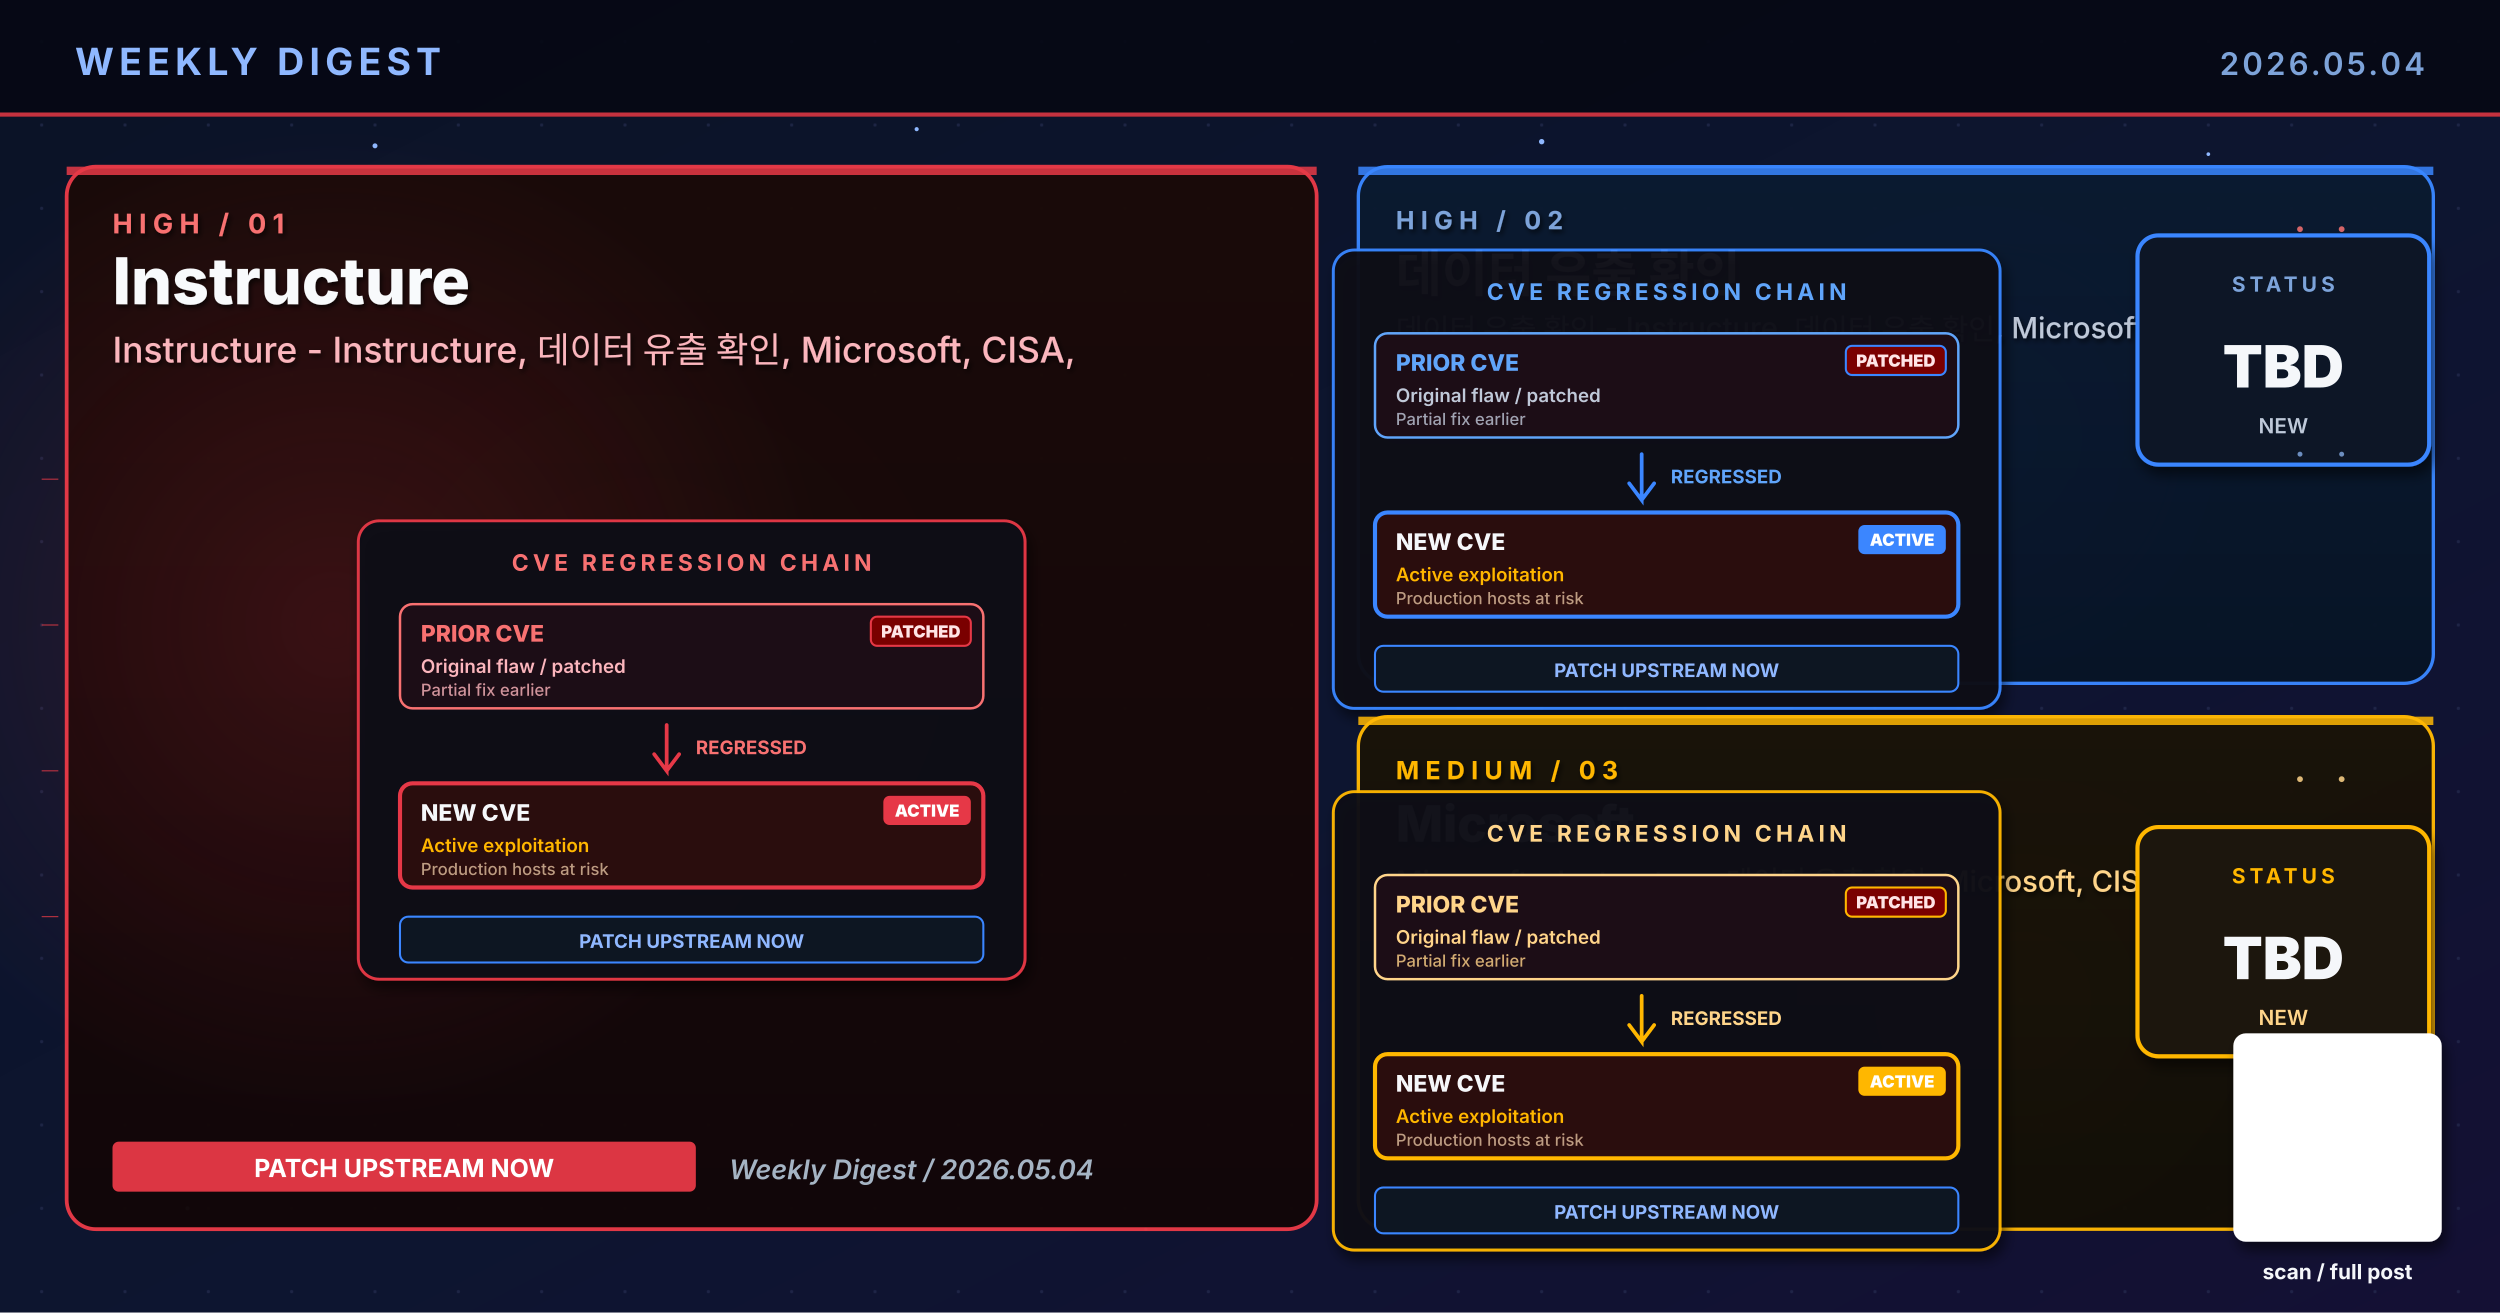
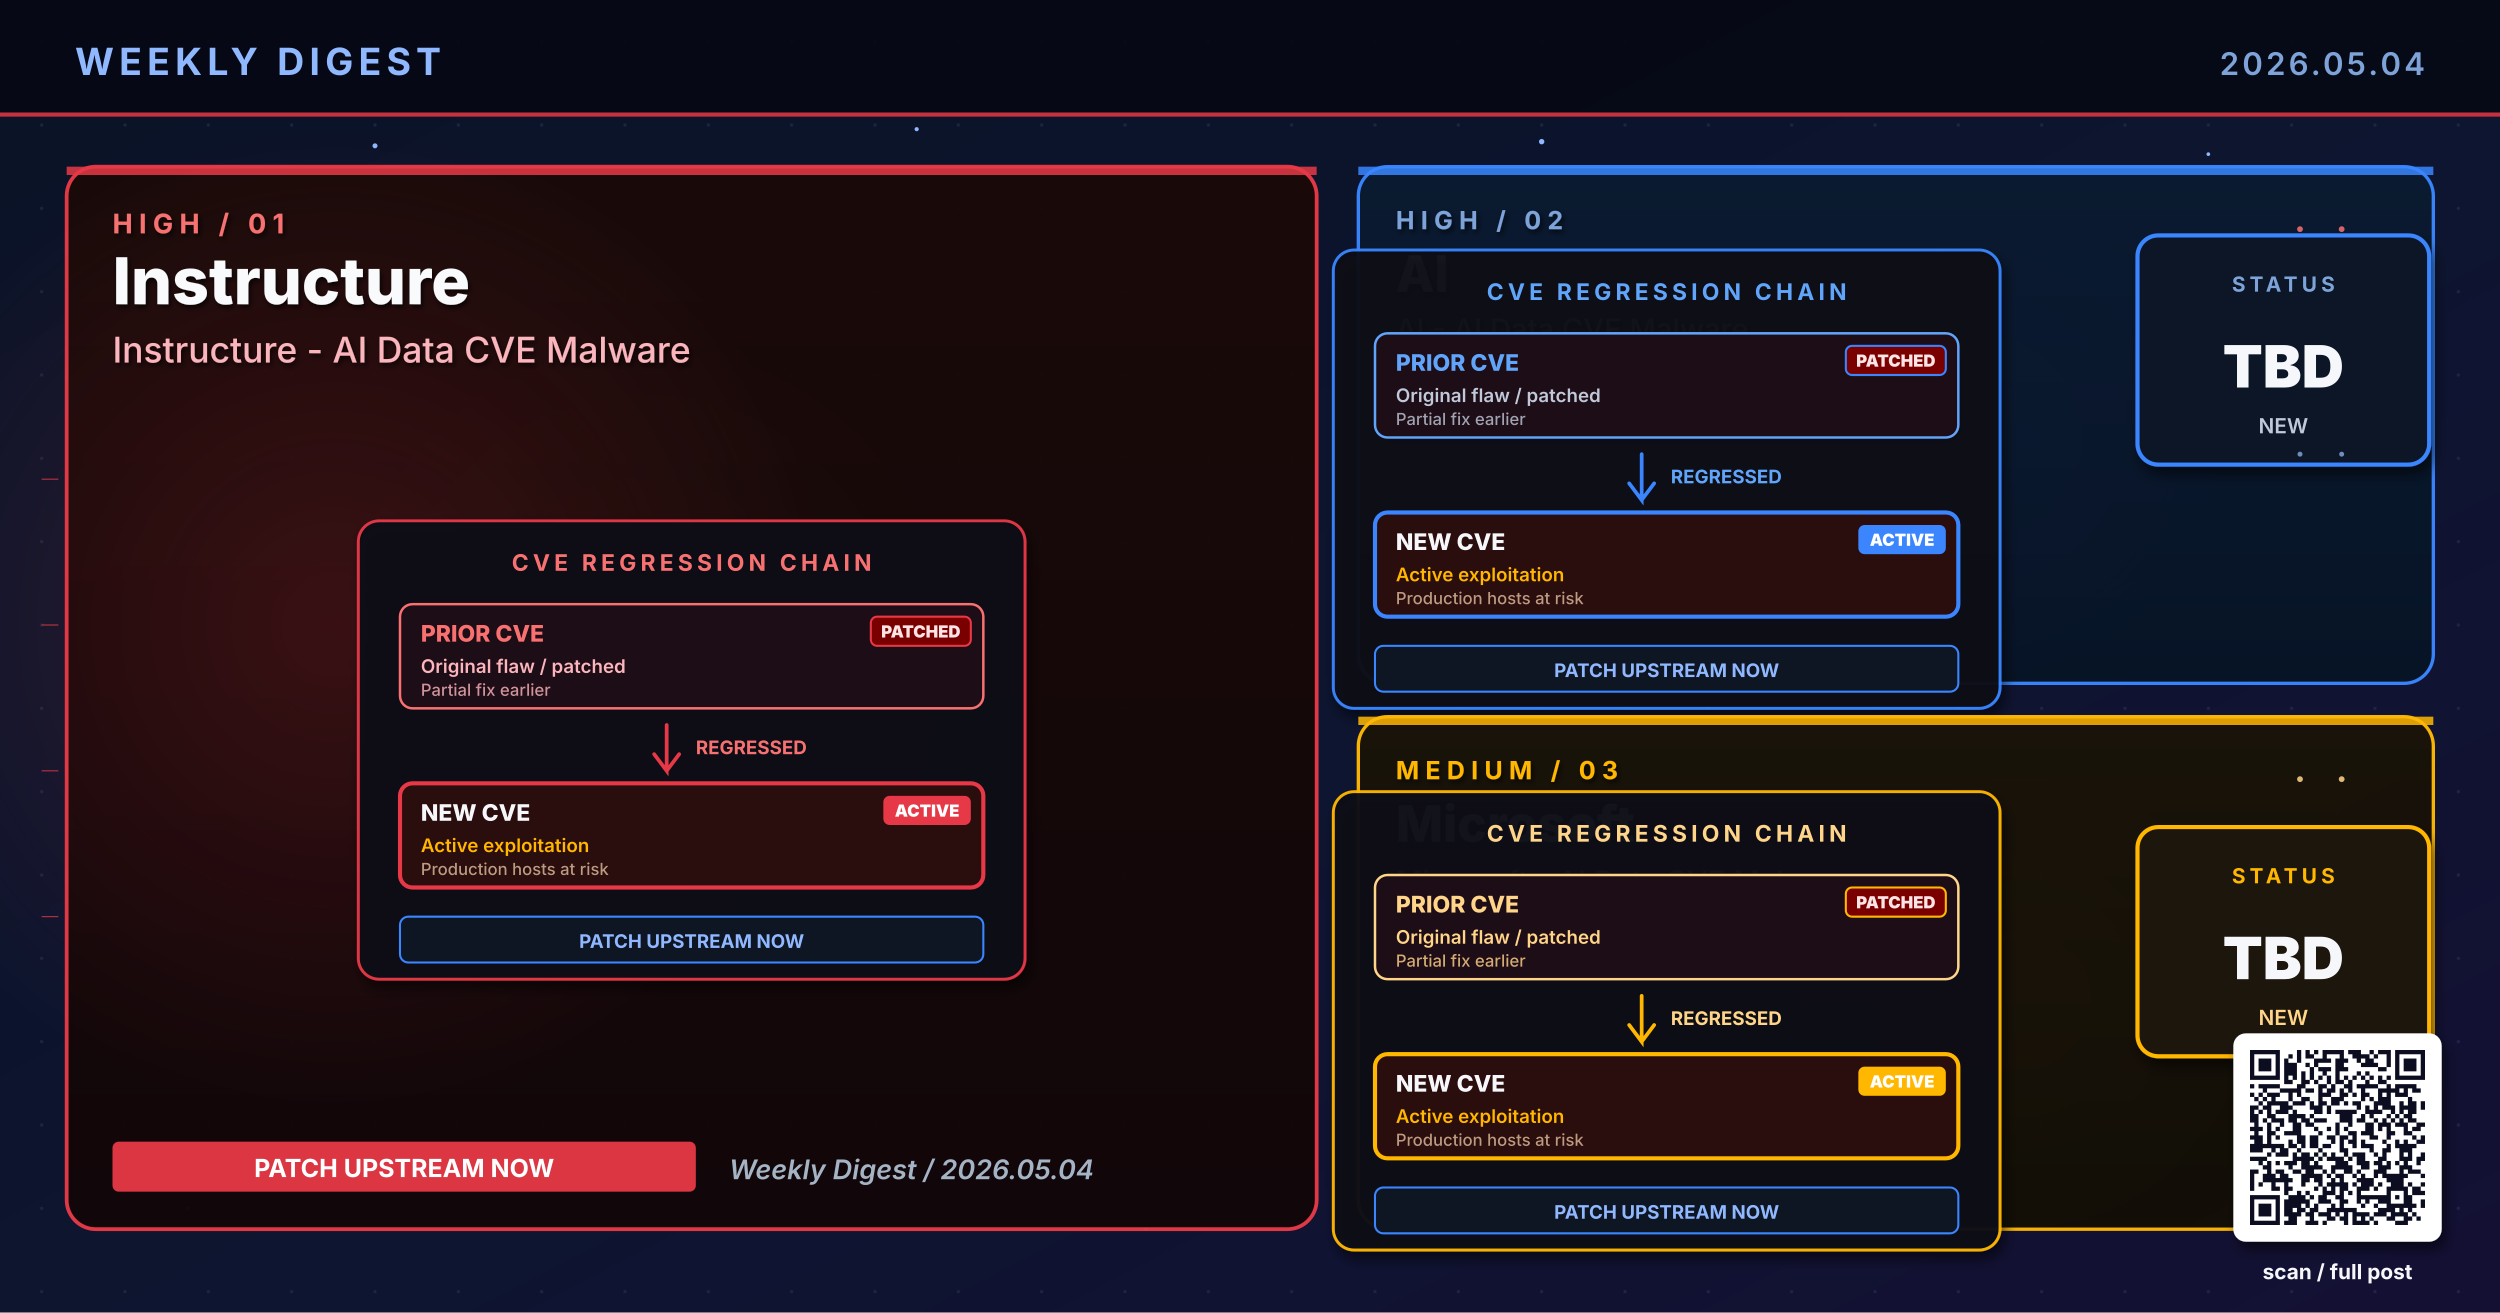
- <svg xmlns="http://www.w3.org/2000/svg" viewBox="0 0 1200 630" width="1200" height="630" role="img" aria-label="Weekly digest cover 2026.05.04: Instructure, 데이터 유출 확인, Microsoft">
+ <svg xmlns="http://www.w3.org/2000/svg" viewBox="0 0 1200 630" width="1200" height="630" role="img" aria-label="Weekly digest cover 2026.05.04: Instructure, AI, Microsoft">
  <defs>
    <linearGradient id="bgSpread" x1="0%" y1="0%" x2="100%" y2="100%">
      <stop offset="0%" stop-color="#0B1326" />
      <stop offset="55%" stop-color="#0D1530" />
      <stop offset="100%" stop-color="#141034" />
    </linearGradient>
    <linearGradient id="heroPanel" x1="0%" y1="0%" x2="0%" y2="100%">
      <stop offset="0%" stop-color="#1A0A08" />
      <stop offset="100%" stop-color="#110608" />
    </linearGradient>
    <linearGradient id="heroPanelBlue" x1="0%" y1="0%" x2="0%" y2="100%">
      <stop offset="0%" stop-color="#0A1A30" />
      <stop offset="100%" stop-color="#071426" />
    </linearGradient>
    <linearGradient id="heroPanelAmber" x1="0%" y1="0%" x2="0%" y2="100%">
      <stop offset="0%" stop-color="#1A1208" />
      <stop offset="100%" stop-color="#120E06" />
    </linearGradient>
    <linearGradient id="heroPanelGreen" x1="0%" y1="0%" x2="0%" y2="100%">
      <stop offset="0%" stop-color="#08160E" />
      <stop offset="100%" stop-color="#04100A" />
    </linearGradient>
    <linearGradient id="heroPanelPurple" x1="0%" y1="0%" x2="0%" y2="100%">
      <stop offset="0%" stop-color="#110629" />
      <stop offset="100%" stop-color="#0A0418" />
    </linearGradient>
    <radialGradient id="hotRed" cx="50%" cy="50%" r="50%">
      <stop offset="0%" stop-color="#E63946" stop-opacity="0.6" />
      <stop offset="100%" stop-color="#E63946" stop-opacity="0" />
    </radialGradient>
    <radialGradient id="hotBlue" cx="50%" cy="50%" r="50%">
      <stop offset="0%" stop-color="#3A86FF" stop-opacity="0.5" />
      <stop offset="100%" stop-color="#3A86FF" stop-opacity="0" />
    </radialGradient>
    <radialGradient id="hotAmber" cx="50%" cy="50%" r="50%">
      <stop offset="0%" stop-color="#FFB703" stop-opacity="0.45" />
      <stop offset="100%" stop-color="#FFB703" stop-opacity="0" />
    </radialGradient>
    <radialGradient id="hotGreen" cx="50%" cy="50%" r="50%">
      <stop offset="0%" stop-color="#4ADE80" stop-opacity="0.45" />
      <stop offset="100%" stop-color="#4ADE80" stop-opacity="0" />
    </radialGradient>
    <radialGradient id="hotPurple" cx="50%" cy="50%" r="50%">
      <stop offset="0%" stop-color="#A78BFA" stop-opacity="0.45" />
      <stop offset="100%" stop-color="#A78BFA" stop-opacity="0" />
    </radialGradient>
    <pattern id="envGrid" x="0" y="0" width="40" height="40" patternUnits="userSpaceOnUse">
      <circle cx="20" cy="20" r="0.8" fill="#2A3256" opacity="0.55" />
    </pattern>
    <filter id="softShadow" x="-10%" y="-10%" width="130%" height="130%">
      <feGaussianBlur in="SourceAlpha" stdDeviation="3" />
      <feOffset dx="2" dy="4" />
      <feComponentTransfer>
        <feFuncA type="linear" slope="0.55" />
      </feComponentTransfer>
      <feMerge>
        <feMergeNode />
        <feMergeNode in="SourceGraphic" />
      </feMerge>
    </filter>
    <filter id="textShadow" x="-10%" y="-10%" width="130%" height="130%">
      <feGaussianBlur in="SourceAlpha" stdDeviation="1.2" />
      <feOffset dx="1" dy="1.5" />
      <feComponentTransfer>
        <feFuncA type="linear" slope="0.7" />
      </feComponentTransfer>
      <feMerge>
        <feMergeNode />
        <feMergeNode in="SourceGraphic" />
      </feMerge>
    </filter>
  </defs>
  <rect width="1200" height="630" fill="url(#bgSpread)" />
  <rect width="1200" height="630" fill="url(#envGrid)" />
  <circle cx="310" cy="310" r="160" fill="url(#hotRed)">
    <animate attributeName="opacity" values="0.6;1;0.6" dur="5.8s" repeatCount="indefinite" />
  </circle>
  <circle cx="950" cy="210" r="120" fill="url(#hotBlue)">
    <animate attributeName="opacity" values="0.45;0.85;0.45" dur="6.4s" repeatCount="indefinite" />
  </circle>
  <circle cx="970" cy="480" r="110" fill="url(#hotAmber)">
    <animate attributeName="opacity" values="0.4;0.75;0.4" dur="7.1s" repeatCount="indefinite" />
  </circle>
  <g fill="#8FB8FF">
    <circle cx="180" cy="70" r="1.2">
      <animate attributeName="opacity" values="0.2;1;0.2" dur="3.4s" repeatCount="indefinite" />
    </circle>
    <circle cx="440" cy="62" r="1">
      <animate attributeName="opacity" values="0.2;0.9;0.2" dur="4.2s" repeatCount="indefinite" />
    </circle>
    <circle cx="740" cy="68" r="1.3">
      <animate attributeName="opacity" values="0.25;1;0.25" dur="3.9s" repeatCount="indefinite" />
    </circle>
    <circle cx="1060" cy="74" r="0.9">
      <animate attributeName="opacity" values="0.2;0.85;0.2" dur="5.1s" repeatCount="indefinite" />
    </circle>
    <circle cx="90" cy="580" r="1">
      <animate attributeName="opacity" values="0.15;0.8;0.15" dur="4.7s" repeatCount="indefinite" />
    </circle>
    <circle cx="550" cy="590" r="0.8">
      <animate attributeName="opacity" values="0.2;0.75;0.2" dur="3.6s" begin="0.5s" repeatCount="indefinite" />
    </circle>
  </g>
  <rect x="0" y="0" width="1200" height="56" fill="#050813" opacity="0.92" />
  <text x="36" y="36" font-family="Inter, Helvetica, Arial, sans-serif" font-size="18" font-weight="700" fill="#8FB8FF" letter-spacing="2.5">WEEKLY DIGEST</text>
  <text x="1164" y="36" font-family="Inter, Helvetica, Arial, sans-serif" font-size="15" font-weight="600" fill="#7DA3D9" letter-spacing="1.5" text-anchor="end">2026.05.04</text>
  <rect x="0" y="54" width="1200" height="2" fill="#E63946" opacity="0.85">
    <animate attributeName="opacity" values="0.4;1;0.4" dur="4.8s" repeatCount="indefinite" />
  </rect>
  <rect x="32" y="80" width="600" height="510" rx="14" ry="14" fill="url(#heroPanel)" stroke="#E63946" stroke-width="1.8" opacity="0.98" />
  <circle cx="160" cy="300" r="240" fill="url(#hotRed)" opacity="0.28" />
  <rect x="32" y="80" width="600" height="4" fill="#E63946" opacity="0.85">
    <animate attributeName="opacity" values="0.5;1;0.5" dur="3.4s" repeatCount="indefinite" />
  </rect>
  <g filter="url(#textShadow)">
    <text x="54" y="112" font-family="Inter, Helvetica, Arial, sans-serif" font-size="13" font-weight="700" fill="#F87171" letter-spacing="3">HIGH  /  01</text>
    <text x="54" y="146" font-family="Inter, Helvetica, Arial, sans-serif" font-size="31" font-weight="800" fill="#F8FAFC">Instructure</text>
-     <text x="54" y="174" font-family="Inter, Helvetica, Arial, sans-serif" font-size="17" font-weight="500" fill="#FBB6BD">Instructure - Instructure, 데이터 유출 확인, Microsoft, CISA,</text>
+     <text x="54" y="174" font-family="Inter, Helvetica, Arial, sans-serif" font-size="17" font-weight="500" fill="#FBB6BD">Instructure - AI Data CVE Malware</text>
  </g>
  <g transform="translate(332,360)" filter="url(#softShadow)">
    <rect x="-160" y="-110" width="320" height="220" rx="10" fill="#0A0C16" stroke="#E63946" stroke-width="1.4" opacity="0.95" />
    <text x="0" y="-86" text-anchor="middle" font-family="Inter, Helvetica, Arial, sans-serif" font-size="11" font-weight="700" fill="#F87171" letter-spacing="2">CVE REGRESSION CHAIN</text>
    <g transform="translate(-140,-70)">
      <rect x="0" y="0" width="280" height="50" rx="6" fill="#1E0A14" stroke="#F87171" stroke-width="1.2" />
      <text x="10" y="18" font-family="Inter, monospace" font-size="11" font-weight="800" fill="#F87171">PRIOR CVE</text>
      <text x="10" y="33" font-family="Inter, monospace" font-size="9" font-weight="600" fill="#FBB6BD">Original flaw  /  patched</text>
      <text x="10" y="44" font-family="Inter, monospace" font-size="8" font-weight="500" fill="#FBB6BD" opacity="0.8">Partial fix earlier</text>
      <rect x="226" y="6" width="48" height="14" rx="3" fill="#7A0000" stroke="#E63946" stroke-width="1">
        <animate attributeName="opacity" values="0.7;1;0.7" dur="1.6s" repeatCount="indefinite" />
      </rect>
      <text x="250" y="16" text-anchor="middle" font-family="Inter, monospace" font-size="8" font-weight="900" fill="#FFE4E6">PATCHED</text>
    </g>
    <g transform="translate(-12,-12)">
      <path d="M0 0 L0 22 L-6 14 M0 22 L6 14" stroke="#E63946" stroke-width="1.8" fill="none" stroke-linecap="round" />
      <text x="14" y="14" font-family="Inter, monospace" font-size="9" font-weight="700" fill="#F87171">REGRESSED</text>
    </g>
    <g transform="translate(-140,16)">
      <rect x="0" y="0" width="280" height="50" rx="6" fill="#2A0808" stroke="#E63946" stroke-width="2">
        <animate attributeName="stroke-opacity" values="0.6;1;0.6" dur="1.8s" repeatCount="indefinite" />
      </rect>
      <text x="10" y="18" font-family="Inter, monospace" font-size="11" font-weight="800" fill="#F5F7FA">NEW CVE</text>
      <text x="10" y="33" font-family="Inter, monospace" font-size="9" font-weight="600" fill="#FFB703">Active exploitation</text>
      <text x="10" y="44" font-family="Inter, monospace" font-size="8" font-weight="500" fill="#E0C0A0" opacity="0.8">Production hosts at risk</text>
      <rect x="232" y="6" width="42" height="14" rx="3" fill="#E63946">
        <animate attributeName="opacity" values="0.8;1;0.8" dur="1.2s" repeatCount="indefinite" />
      </rect>
      <text x="253" y="16" text-anchor="middle" font-family="Inter, monospace" font-size="8" font-weight="900" fill="#FFFFFF">ACTIVE</text>
    </g>
    <g transform="translate(-140,80)">
      <rect x="0" y="0" width="280" height="22" rx="4" fill="#0E1220" stroke="#3A86FF" stroke-width="1" />
      <text x="140" y="15" text-anchor="middle" font-family="Inter, monospace" font-size="9" font-weight="700" fill="#8FB8FF">PATCH UPSTREAM NOW</text>
    </g>
  </g>
  <g transform="translate(54,548)">
    <rect x="0" y="0" width="280" height="24" rx="3" fill="#E63946" opacity="0.95" />
    <text x="140" y="17" text-anchor="middle" font-family="Inter, Helvetica, Arial, sans-serif" font-size="12" font-weight="700" fill="#FFFFFF">PATCH UPSTREAM NOW</text>
  </g>
  <text x="350" y="566" font-family="Inter, Helvetica, Arial, sans-serif" font-size="13" font-weight="600" fill="#A5B4C4" font-style="italic">Weekly Digest  /  2026.05.04</text>
  <rect x="652" y="80" width="516" height="248" rx="14" ry="14" fill="url(#heroPanelBlue)" stroke="#3A86FF" stroke-width="1.6" opacity="0.97" />
  <rect x="652" y="80" width="516" height="4" fill="#3A86FF" opacity="0.85">
    <animate attributeName="opacity" values="0.5;1;0.5" dur="4.2s" repeatCount="indefinite" />
  </rect>
  <g filter="url(#textShadow)">
    <text x="670" y="110" font-family="Inter, Helvetica, Arial, sans-serif" font-size="12" font-weight="700" fill="#7DA3D9" letter-spacing="3">HIGH  /  02</text>
-     <text x="670" y="140" font-family="Inter, Helvetica, Arial, sans-serif" font-size="24" font-weight="800" fill="#F5F7FA">데이터 유출 확인</text>
-     <text x="670" y="163" font-family="Inter, Helvetica, Arial, sans-serif" font-size="14" font-weight="500" fill="#BFC9D9">데이터 유출 확인 - Instructure, 데이터 유출 확인, Microsoft, CISA, 적극적으로</text>
+     <text x="670" y="140" font-family="Inter, Helvetica, Arial, sans-serif" font-size="24" font-weight="800" fill="#F5F7FA">AI</text>
+     <text x="670" y="163" font-family="Inter, Helvetica, Arial, sans-serif" font-size="14" font-weight="500" fill="#BFC9D9">AI - AI Data CVE Malware</text>
  </g>
  <g transform="translate(800,230)" filter="url(#softShadow)">
    <rect x="-160" y="-110" width="320" height="220" rx="10" fill="#0A0C16" stroke="#3A86FF" stroke-width="1.4" opacity="0.95" />
    <text x="0" y="-86" text-anchor="middle" font-family="Inter, Helvetica, Arial, sans-serif" font-size="11" font-weight="700" fill="#60A5FA" letter-spacing="2">CVE REGRESSION CHAIN</text>
    <g transform="translate(-140,-70)">
      <rect x="0" y="0" width="280" height="50" rx="6" fill="#1E0A14" stroke="#60A5FA" stroke-width="1.2" />
      <text x="10" y="18" font-family="Inter, monospace" font-size="11" font-weight="800" fill="#60A5FA">PRIOR CVE</text>
      <text x="10" y="33" font-family="Inter, monospace" font-size="9" font-weight="600" fill="#BFC9D9">Original flaw  /  patched</text>
      <text x="10" y="44" font-family="Inter, monospace" font-size="8" font-weight="500" fill="#BFC9D9" opacity="0.8">Partial fix earlier</text>
      <rect x="226" y="6" width="48" height="14" rx="3" fill="#7A0000" stroke="#3A86FF" stroke-width="1">
        <animate attributeName="opacity" values="0.7;1;0.7" dur="1.6s" repeatCount="indefinite" />
      </rect>
      <text x="250" y="16" text-anchor="middle" font-family="Inter, monospace" font-size="8" font-weight="900" fill="#FFE4E6">PATCHED</text>
    </g>
    <g transform="translate(-12,-12)">
      <path d="M0 0 L0 22 L-6 14 M0 22 L6 14" stroke="#3A86FF" stroke-width="1.8" fill="none" stroke-linecap="round" />
      <text x="14" y="14" font-family="Inter, monospace" font-size="9" font-weight="700" fill="#60A5FA">REGRESSED</text>
    </g>
    <g transform="translate(-140,16)">
      <rect x="0" y="0" width="280" height="50" rx="6" fill="#2A0808" stroke="#3A86FF" stroke-width="2">
        <animate attributeName="stroke-opacity" values="0.6;1;0.6" dur="1.8s" repeatCount="indefinite" />
      </rect>
      <text x="10" y="18" font-family="Inter, monospace" font-size="11" font-weight="800" fill="#F5F7FA">NEW CVE</text>
      <text x="10" y="33" font-family="Inter, monospace" font-size="9" font-weight="600" fill="#FFB703">Active exploitation</text>
      <text x="10" y="44" font-family="Inter, monospace" font-size="8" font-weight="500" fill="#E0C0A0" opacity="0.8">Production hosts at risk</text>
      <rect x="232" y="6" width="42" height="14" rx="3" fill="#3A86FF">
        <animate attributeName="opacity" values="0.8;1;0.8" dur="1.2s" repeatCount="indefinite" />
      </rect>
      <text x="253" y="16" text-anchor="middle" font-family="Inter, monospace" font-size="8" font-weight="900" fill="#FFFFFF">ACTIVE</text>
    </g>
    <g transform="translate(-140,80)">
      <rect x="0" y="0" width="280" height="22" rx="4" fill="#0E1220" stroke="#3A86FF" stroke-width="1" />
      <text x="140" y="15" text-anchor="middle" font-family="Inter, monospace" font-size="9" font-weight="700" fill="#8FB8FF">PATCH UPSTREAM NOW</text>
    </g>
  </g>
  <g transform="translate(1094,168)" filter="url(#softShadow)">
    <rect x="-68" y="-55" width="140" height="110" rx="10" fill="#071426" stroke="#3A86FF" stroke-width="2" />
    <text x="2" y="-28" text-anchor="middle" font-family="Inter, Helvetica, Arial, sans-serif" font-size="10" font-weight="700" letter-spacing="2" fill="#7DA3D9">STATUS</text>
    <text x="2" y="18" text-anchor="middle" font-family="Inter, Helvetica, Arial, sans-serif" font-size="28" font-weight="900" fill="#F5F7FA">TBD</text>
    <text x="2" y="40" text-anchor="middle" font-family="Inter, Helvetica, Arial, sans-serif" font-size="10" font-weight="600" fill="#BFC9D9">NEW</text>
  </g>
  <rect x="652" y="344" width="516" height="246" rx="14" ry="14" fill="url(#heroPanelAmber)" stroke="#FFB703" stroke-width="1.6" opacity="0.97" />
  <rect x="652" y="344" width="516" height="4" fill="#FFB703" opacity="0.85">
    <animate attributeName="opacity" values="0.5;1;0.5" dur="4.8s" repeatCount="indefinite" />
  </rect>
  <g filter="url(#textShadow)">
    <text x="670" y="374" font-family="Inter, Helvetica, Arial, sans-serif" font-size="12" font-weight="700" fill="#FFB703" letter-spacing="3">MEDIUM  /  03</text>
    <text x="670" y="404" font-family="Inter, Helvetica, Arial, sans-serif" font-size="24" font-weight="800" fill="#F5F7FA">Microsoft</text>
-     <text x="670" y="428" font-family="Inter, Helvetica, Arial, sans-serif" font-size="14" font-weight="500" fill="#FFD58A">Microsoft - Instructure, 데이터 유출 확인, Microsoft, CISA, 적극적으로</text>
+     <text x="670" y="428" font-family="Inter, Helvetica, Arial, sans-serif" font-size="14" font-weight="500" fill="#FFD58A">Microsoft - AI Data CVE Malware</text>
  </g>
  <g transform="translate(800,490)" filter="url(#softShadow)">
    <rect x="-160" y="-110" width="320" height="220" rx="10" fill="#0A0C16" stroke="#FFB703" stroke-width="1.4" opacity="0.95" />
    <text x="0" y="-86" text-anchor="middle" font-family="Inter, Helvetica, Arial, sans-serif" font-size="11" font-weight="700" fill="#FFD58A" letter-spacing="2">CVE REGRESSION CHAIN</text>
    <g transform="translate(-140,-70)">
      <rect x="0" y="0" width="280" height="50" rx="6" fill="#1E0A14" stroke="#FFD58A" stroke-width="1.2" />
      <text x="10" y="18" font-family="Inter, monospace" font-size="11" font-weight="800" fill="#FFD58A">PRIOR CVE</text>
      <text x="10" y="33" font-family="Inter, monospace" font-size="9" font-weight="600" fill="#FFD58A">Original flaw  /  patched</text>
      <text x="10" y="44" font-family="Inter, monospace" font-size="8" font-weight="500" fill="#FFD58A" opacity="0.8">Partial fix earlier</text>
      <rect x="226" y="6" width="48" height="14" rx="3" fill="#7A0000" stroke="#FFB703" stroke-width="1">
        <animate attributeName="opacity" values="0.7;1;0.7" dur="1.6s" repeatCount="indefinite" />
      </rect>
      <text x="250" y="16" text-anchor="middle" font-family="Inter, monospace" font-size="8" font-weight="900" fill="#FFE4E6">PATCHED</text>
    </g>
    <g transform="translate(-12,-12)">
      <path d="M0 0 L0 22 L-6 14 M0 22 L6 14" stroke="#FFB703" stroke-width="1.8" fill="none" stroke-linecap="round" />
      <text x="14" y="14" font-family="Inter, monospace" font-size="9" font-weight="700" fill="#FFD58A">REGRESSED</text>
    </g>
    <g transform="translate(-140,16)">
      <rect x="0" y="0" width="280" height="50" rx="6" fill="#2A0808" stroke="#FFB703" stroke-width="2">
        <animate attributeName="stroke-opacity" values="0.6;1;0.6" dur="1.8s" repeatCount="indefinite" />
      </rect>
      <text x="10" y="18" font-family="Inter, monospace" font-size="11" font-weight="800" fill="#F5F7FA">NEW CVE</text>
      <text x="10" y="33" font-family="Inter, monospace" font-size="9" font-weight="600" fill="#FFB703">Active exploitation</text>
      <text x="10" y="44" font-family="Inter, monospace" font-size="8" font-weight="500" fill="#E0C0A0" opacity="0.8">Production hosts at risk</text>
      <rect x="232" y="6" width="42" height="14" rx="3" fill="#FFB703">
        <animate attributeName="opacity" values="0.8;1;0.8" dur="1.2s" repeatCount="indefinite" />
      </rect>
      <text x="253" y="16" text-anchor="middle" font-family="Inter, monospace" font-size="8" font-weight="900" fill="#FFFFFF">ACTIVE</text>
    </g>
    <g transform="translate(-140,80)">
      <rect x="0" y="0" width="280" height="22" rx="4" fill="#0E1220" stroke="#3A86FF" stroke-width="1" />
      <text x="140" y="15" text-anchor="middle" font-family="Inter, monospace" font-size="9" font-weight="700" fill="#8FB8FF">PATCH UPSTREAM NOW</text>
    </g>
  </g>
  <g transform="translate(1094,452)" filter="url(#softShadow)">
    <rect x="-68" y="-55" width="140" height="110" rx="10" fill="#1A1208" stroke="#FFB703" stroke-width="2" />
    <text x="2" y="-28" text-anchor="middle" font-family="Inter, Helvetica, Arial, sans-serif" font-size="10" font-weight="700" letter-spacing="2" fill="#FFB703">STATUS</text>
    <text x="2" y="18" text-anchor="middle" font-family="Inter, Helvetica, Arial, sans-serif" font-size="28" font-weight="900" fill="#F5F7FA">TBD</text>
    <text x="2" y="40" text-anchor="middle" font-family="Inter, Helvetica, Arial, sans-serif" font-size="10" font-weight="600" fill="#FFD58A">NEW</text>
  </g>
  <g opacity="0.85">
    <g fill="#F87171">
      <circle cx="1104" cy="110" r="1.4">
        <animate attributeName="opacity" values="0.2;1;0.2" dur="1.8s" repeatCount="indefinite" />
      </circle>
      <circle cx="1124" cy="110" r="1.4">
        <animate attributeName="opacity" values="0.2;1;0.2" dur="1.4s" begin="0.3s" repeatCount="indefinite" />
      </circle>
    </g>
    <g fill="#7DA3D9">
      <circle cx="1104" cy="218" r="1.2">
        <animate attributeName="opacity" values="0.2;1;0.2" dur="2s" repeatCount="indefinite" />
      </circle>
      <circle cx="1124" cy="218" r="1.2">
        <animate attributeName="opacity" values="0.2;1;0.2" dur="1.6s" begin="0.4s" repeatCount="indefinite" />
      </circle>
    </g>
    <g fill="#FFD58A">
      <circle cx="1104" cy="374" r="1.4">
        <animate attributeName="opacity" values="0.2;1;0.2" dur="1.8s" repeatCount="indefinite" />
      </circle>
      <circle cx="1124" cy="374" r="1.4">
        <animate attributeName="opacity" values="0.2;1;0.2" dur="1.6s" begin="0.3s" repeatCount="indefinite" />
      </circle>
    </g>
    <g stroke="#E63946" stroke-width="0.5" fill="none">
      <path d="M20 230 L28 230">
        <animate attributeName="stroke-opacity" values="0;0.7;0" dur="2s" repeatCount="indefinite" />
      </path>
      <path d="M20 300 L28 300">
        <animate attributeName="stroke-opacity" values="0;0.7;0" dur="2.3s" begin="0.3s" repeatCount="indefinite" />
      </path>
      <path d="M20 370 L28 370">
        <animate attributeName="stroke-opacity" values="0;0.7;0" dur="1.9s" begin="0.6s" repeatCount="indefinite" />
      </path>
      <path d="M20 440 L28 440">
        <animate attributeName="stroke-opacity" values="0;0.7;0" dur="2.1s" begin="0.9s" repeatCount="indefinite" />
      </path>
    </g>
  </g>
  <g transform="translate(1080,504)" filter="url(#softShadow)">
    <rect x="-8" y="-8" width="100" height="100" rx="6" fill="#FFFFFF" />
-     <path fill="#0A1020" d="" />
+     <path fill="#0A1020" d="M0.0 0.0h14.341v2.049h-14.341z M22.537 0.0h2.049v2.049h-2.049z M26.634 0.0h2.049v2.049h-2.049z M30.732 0.0h2.049v2.049h-2.049z M34.829 0.0h10.244v2.049h-10.244z M47.122 0.0h6.146v2.049h-6.146z M57.366 0.0h2.049v2.049h-2.049z M61.463 0.0h6.146v2.049h-6.146z M69.659 0.0h14.341v2.049h-14.341z M0.0 2.049h2.049v2.049h-2.049z M12.293 2.049h2.049v2.049h-2.049z M18.439 2.049h2.049v2.049h-2.049z M22.537 2.049h2.049v2.049h-2.049z M26.634 2.049h4.098v2.049h-4.098z M34.829 2.049h2.049v2.049h-2.049z M43.024 2.049h2.049v2.049h-2.049z M49.171 2.049h8.195v2.049h-8.195z M59.415 2.049h2.049v2.049h-2.049z M65.561 2.049h2.049v2.049h-2.049z M69.659 2.049h2.049v2.049h-2.049z M81.951 2.049h2.049v2.049h-2.049z M0.0 4.098h2.049v2.049h-2.049z M4.098 4.098h6.146v2.049h-6.146z M12.293 4.098h2.049v2.049h-2.049z M16.39 4.098h2.049v2.049h-2.049z M22.537 4.098h2.049v2.049h-2.049z M30.732 4.098h8.195v2.049h-8.195z M40.976 4.098h6.146v2.049h-6.146z M51.22 4.098h2.049v2.049h-2.049z M55.317 4.098h4.098v2.049h-4.098z M65.561 4.098h2.049v2.049h-2.049z M69.659 4.098h2.049v2.049h-2.049z M73.756 4.098h6.146v2.049h-6.146z M81.951 4.098h2.049v2.049h-2.049z M0.0 6.146h2.049v2.049h-2.049z M4.098 6.146h6.146v2.049h-6.146z M12.293 6.146h2.049v2.049h-2.049z M16.39 6.146h6.146v2.049h-6.146z M26.634 6.146h2.049v2.049h-2.049z M30.732 6.146h2.049v2.049h-2.049z M40.976 6.146h4.098v2.049h-4.098z M53.268 6.146h8.195v2.049h-8.195z M65.561 6.146h2.049v2.049h-2.049z M69.659 6.146h2.049v2.049h-2.049z M73.756 6.146h6.146v2.049h-6.146z M81.951 6.146h2.049v2.049h-2.049z M0.0 8.195h2.049v2.049h-2.049z M4.098 8.195h6.146v2.049h-6.146z M12.293 8.195h2.049v2.049h-2.049z M16.39 8.195h6.146v2.049h-6.146z M28.683 8.195h2.049v2.049h-2.049z M32.78 8.195h6.146v2.049h-6.146z M40.976 8.195h6.146v2.049h-6.146z M61.463 8.195h4.098v2.049h-4.098z M69.659 8.195h2.049v2.049h-2.049z M73.756 8.195h6.146v2.049h-6.146z M81.951 8.195h2.049v2.049h-2.049z M0.0 10.244h2.049v2.049h-2.049z M12.293 10.244h2.049v2.049h-2.049z M16.39 10.244h6.146v2.049h-6.146z M24.585 10.244h2.049v2.049h-2.049z M28.683 10.244h2.049v2.049h-2.049z M34.829 10.244h2.049v2.049h-2.049z M40.976 10.244h2.049v2.049h-2.049z M51.22 10.244h2.049v2.049h-2.049z M55.317 10.244h2.049v2.049h-2.049z M69.659 10.244h2.049v2.049h-2.049z M81.951 10.244h2.049v2.049h-2.049z M0.0 12.293h14.341v2.049h-14.341z M16.39 12.293h2.049v2.049h-2.049z M20.488 12.293h2.049v2.049h-2.049z M24.585 12.293h2.049v2.049h-2.049z M28.683 12.293h2.049v2.049h-2.049z M32.78 12.293h2.049v2.049h-2.049z M36.878 12.293h2.049v2.049h-2.049z M40.976 12.293h2.049v2.049h-2.049z M45.073 12.293h2.049v2.049h-2.049z M49.171 12.293h2.049v2.049h-2.049z M53.268 12.293h2.049v2.049h-2.049z M57.366 12.293h2.049v2.049h-2.049z M61.463 12.293h2.049v2.049h-2.049z M65.561 12.293h2.049v2.049h-2.049z M69.659 12.293h14.341v2.049h-14.341z M16.39 14.341h4.098v2.049h-4.098z M24.585 14.341h4.098v2.049h-4.098z M30.732 14.341h2.049v2.049h-2.049z M36.878 14.341h2.049v2.049h-2.049z M40.976 14.341h4.098v2.049h-4.098z M47.122 14.341h2.049v2.049h-2.049z M55.317 14.341h2.049v2.049h-2.049z M61.463 14.341h4.098v2.049h-4.098z M0.0 16.39h2.049v2.049h-2.049z M4.098 16.39h10.244v2.049h-10.244z M22.537 16.39h4.098v2.049h-4.098z M32.78 16.39h4.098v2.049h-4.098z M38.927 16.39h2.049v2.049h-2.049z M45.073 16.39h4.098v2.049h-4.098z M51.22 16.39h10.244v2.049h-10.244z M65.561 16.39h2.049v2.049h-2.049z M69.659 16.39h10.244v2.049h-10.244z M6.146 18.439h2.049v2.049h-2.049z M14.341 18.439h10.244v2.049h-10.244z M26.634 18.439h4.098v2.049h-4.098z M32.78 18.439h2.049v2.049h-2.049z M36.878 18.439h4.098v2.049h-4.098z M43.024 18.439h2.049v2.049h-2.049z M47.122 18.439h2.049v2.049h-2.049z M53.268 18.439h2.049v2.049h-2.049z M61.463 18.439h10.244v2.049h-10.244z M73.756 18.439h2.049v2.049h-2.049z M77.854 18.439h4.098v2.049h-4.098z M0.0 20.488h2.049v2.049h-2.049z M4.098 20.488h2.049v2.049h-2.049z M8.195 20.488h6.146v2.049h-6.146z M18.439 20.488h2.049v2.049h-2.049z M22.537 20.488h2.049v2.049h-2.049z M32.78 20.488h6.146v2.049h-6.146z M43.024 20.488h4.098v2.049h-4.098z M49.171 20.488h2.049v2.049h-2.049z M53.268 20.488h4.098v2.049h-4.098z M61.463 20.488h2.049v2.049h-2.049z M65.561 20.488h2.049v2.049h-2.049z M69.659 20.488h6.146v2.049h-6.146z M2.049 22.537h2.049v2.049h-2.049z M6.146 22.537h2.049v2.049h-2.049z M10.244 22.537h2.049v2.049h-2.049z M18.439 22.537h2.049v2.049h-2.049z M24.585 22.537h4.098v2.049h-4.098z M32.78 22.537h2.049v2.049h-2.049z M38.927 22.537h6.146v2.049h-6.146z M53.268 22.537h2.049v2.049h-2.049z M57.366 22.537h2.049v2.049h-2.049z M61.463 22.537h6.146v2.049h-6.146z M75.805 22.537h2.049v2.049h-2.049z M4.098 24.585h2.049v2.049h-2.049z M8.195 24.585h10.244v2.049h-10.244z M20.488 24.585h6.146v2.049h-6.146z M28.683 24.585h2.049v2.049h-2.049z M32.78 24.585h4.098v2.049h-4.098z M38.927 24.585h4.098v2.049h-4.098z M45.073 24.585h2.049v2.049h-2.049z M49.171 24.585h4.098v2.049h-4.098z M59.415 24.585h8.195v2.049h-8.195z M71.707 24.585h2.049v2.049h-2.049z M75.805 24.585h4.098v2.049h-4.098z M81.951 24.585h2.049v2.049h-2.049z M0.0 26.634h4.098v2.049h-4.098z M6.146 26.634h4.098v2.049h-4.098z M14.341 26.634h6.146v2.049h-6.146z M28.683 26.634h6.146v2.049h-6.146z M36.878 26.634h2.049v2.049h-2.049z M51.22 26.634h2.049v2.049h-2.049z M55.317 26.634h2.049v2.049h-2.049z M59.415 26.634h2.049v2.049h-2.049z M63.512 26.634h6.146v2.049h-6.146z M71.707 26.634h8.195v2.049h-8.195z M81.951 26.634h2.049v2.049h-2.049z M0.0 28.683h2.049v2.049h-2.049z M4.098 28.683h2.049v2.049h-2.049z M8.195 28.683h2.049v2.049h-2.049z M12.293 28.683h6.146v2.049h-6.146z M20.488 28.683h2.049v2.049h-2.049z M30.732 28.683h4.098v2.049h-4.098z M36.878 28.683h2.049v2.049h-2.049z M40.976 28.683h10.244v2.049h-10.244z M55.317 28.683h8.195v2.049h-8.195z M67.61 28.683h2.049v2.049h-2.049z M71.707 28.683h2.049v2.049h-2.049z M75.805 28.683h4.098v2.049h-4.098z M0.0 30.732h4.098v2.049h-4.098z M8.195 30.732h4.098v2.049h-4.098z M18.439 30.732h8.195v2.049h-8.195z M28.683 30.732h2.049v2.049h-2.049z M43.024 30.732h6.146v2.049h-6.146z M53.268 30.732h2.049v2.049h-2.049z M57.366 30.732h2.049v2.049h-2.049z M65.561 30.732h2.049v2.049h-2.049z M69.659 30.732h2.049v2.049h-2.049z M73.756 30.732h4.098v2.049h-4.098z M0.0 32.78h4.098v2.049h-4.098z M6.146 32.78h2.049v2.049h-2.049z M10.244 32.78h6.146v2.049h-6.146z M18.439 32.78h4.098v2.049h-4.098z M24.585 32.78h4.098v2.049h-4.098z M30.732 32.78h6.146v2.049h-6.146z M43.024 32.78h6.146v2.049h-6.146z M51.22 32.78h4.098v2.049h-4.098z M59.415 32.78h2.049v2.049h-2.049z M63.512 32.78h2.049v2.049h-2.049z M67.61 32.78h2.049v2.049h-2.049z M71.707 32.78h2.049v2.049h-2.049z M75.805 32.78h4.098v2.049h-4.098z M2.049 34.829h2.049v2.049h-2.049z M8.195 34.829h2.049v2.049h-2.049z M14.341 34.829h2.049v2.049h-2.049z M20.488 34.829h4.098v2.049h-4.098z M26.634 34.829h4.098v2.049h-4.098z M40.976 34.829h2.049v2.049h-2.049z M47.122 34.829h2.049v2.049h-2.049z M55.317 34.829h4.098v2.049h-4.098z M61.463 34.829h6.146v2.049h-6.146z M69.659 34.829h6.146v2.049h-6.146z M79.902 34.829h4.098v2.049h-4.098z M0.0 36.878h6.146v2.049h-6.146z M8.195 36.878h2.049v2.049h-2.049z M12.293 36.878h2.049v2.049h-2.049z M20.488 36.878h4.098v2.049h-4.098z M30.732 36.878h2.049v2.049h-2.049z M36.878 36.878h2.049v2.049h-2.049z M40.976 36.878h2.049v2.049h-2.049z M45.073 36.878h2.049v2.049h-2.049z M55.317 36.878h4.098v2.049h-4.098z M61.463 36.878h2.049v2.049h-2.049z M65.561 36.878h2.049v2.049h-2.049z M73.756 36.878h2.049v2.049h-2.049z M77.854 36.878h4.098v2.049h-4.098z M2.049 38.927h2.049v2.049h-2.049z M8.195 38.927h4.098v2.049h-4.098z M16.39 38.927h8.195v2.049h-8.195z M32.78 38.927h2.049v2.049h-2.049z M40.976 38.927h2.049v2.049h-2.049z M47.122 38.927h4.098v2.049h-4.098z M53.268 38.927h6.146v2.049h-6.146z M65.561 38.927h4.098v2.049h-4.098z M73.756 38.927h4.098v2.049h-4.098z M0.0 40.976h6.146v2.049h-6.146z M8.195 40.976h2.049v2.049h-2.049z M12.293 40.976h2.049v2.049h-2.049z M22.537 40.976h4.098v2.049h-4.098z M28.683 40.976h4.098v2.049h-4.098z M36.878 40.976h4.098v2.049h-4.098z M43.024 40.976h4.098v2.049h-4.098z M49.171 40.976h2.049v2.049h-2.049z M57.366 40.976h4.098v2.049h-4.098z M65.561 40.976h2.049v2.049h-2.049z M77.854 40.976h2.049v2.049h-2.049z M81.951 40.976h2.049v2.049h-2.049z M2.049 43.024h4.098v2.049h-4.098z M8.195 43.024h2.049v2.049h-2.049z M18.439 43.024h2.049v2.049h-2.049z M22.537 43.024h4.098v2.049h-4.098z M28.683 43.024h4.098v2.049h-4.098z M38.927 43.024h2.049v2.049h-2.049z M43.024 43.024h2.049v2.049h-2.049z M47.122 43.024h4.098v2.049h-4.098z M53.268 43.024h2.049v2.049h-2.049z M63.512 43.024h2.049v2.049h-2.049z M69.659 43.024h2.049v2.049h-2.049z M73.756 43.024h2.049v2.049h-2.049z M79.902 43.024h4.098v2.049h-4.098z M0.0 45.073h16.39v2.049h-16.39z M18.439 45.073h4.098v2.049h-4.098z M24.585 45.073h2.049v2.049h-2.049z M28.683 45.073h4.098v2.049h-4.098z M34.829 45.073h4.098v2.049h-4.098z M43.024 45.073h2.049v2.049h-2.049z M49.171 45.073h2.049v2.049h-2.049z M53.268 45.073h6.146v2.049h-6.146z M65.561 45.073h2.049v2.049h-2.049z M69.659 45.073h10.244v2.049h-10.244z M0.0 47.122h6.146v2.049h-6.146z M10.244 47.122h2.049v2.049h-2.049z M14.341 47.122h4.098v2.049h-4.098z M22.537 47.122h2.049v2.049h-2.049z M32.78 47.122h2.049v2.049h-2.049z M43.024 47.122h4.098v2.049h-4.098z M57.366 47.122h2.049v2.049h-2.049z M63.512 47.122h4.098v2.049h-4.098z M71.707 47.122h6.146v2.049h-6.146z M8.195 49.171h2.049v2.049h-2.049z M12.293 49.171h6.146v2.049h-6.146z M20.488 49.171h2.049v2.049h-2.049z M24.585 49.171h4.098v2.049h-4.098z M30.732 49.171h2.049v2.049h-2.049z M34.829 49.171h2.049v2.049h-2.049z M38.927 49.171h2.049v2.049h-2.049z M45.073 49.171h2.049v2.049h-2.049z M49.171 49.171h6.146v2.049h-6.146z M59.415 49.171h2.049v2.049h-2.049z M63.512 49.171h2.049v2.049h-2.049z M71.707 49.171h2.049v2.049h-2.049z M75.805 49.171h2.049v2.049h-2.049z M81.951 49.171h2.049v2.049h-2.049z M0.0 51.22h8.195v2.049h-8.195z M20.488 51.22h10.244v2.049h-10.244z M32.78 51.22h2.049v2.049h-2.049z M36.878 51.22h8.195v2.049h-8.195z M47.122 51.22h2.049v2.049h-2.049z M51.22 51.22h4.098v2.049h-4.098z M61.463 51.22h4.098v2.049h-4.098z M71.707 51.22h6.146v2.049h-6.146z M79.902 51.22h4.098v2.049h-4.098z M4.098 53.268h2.049v2.049h-2.049z M8.195 53.268h2.049v2.049h-2.049z M12.293 53.268h2.049v2.049h-2.049z M16.39 53.268h6.146v2.049h-6.146z M24.585 53.268h4.098v2.049h-4.098z M30.732 53.268h2.049v2.049h-2.049z M40.976 53.268h6.146v2.049h-6.146z M51.22 53.268h6.146v2.049h-6.146z M59.415 53.268h4.098v2.049h-4.098z M65.561 53.268h2.049v2.049h-2.049z M69.659 53.268h2.049v2.049h-2.049z M73.756 53.268h2.049v2.049h-2.049z M79.902 53.268h2.049v2.049h-2.049z M6.146 55.317h4.098v2.049h-4.098z M18.439 55.317h2.049v2.049h-2.049z M24.585 55.317h10.244v2.049h-10.244z M38.927 55.317h10.244v2.049h-10.244z M53.268 55.317h4.098v2.049h-4.098z M61.463 55.317h6.146v2.049h-6.146z M71.707 55.317h6.146v2.049h-6.146z M0.0 57.366h4.098v2.049h-4.098z M8.195 57.366h2.049v2.049h-2.049z M12.293 57.366h4.098v2.049h-4.098z M20.488 57.366h4.098v2.049h-4.098z M26.634 57.366h4.098v2.049h-4.098z M34.829 57.366h2.049v2.049h-2.049z M38.927 57.366h2.049v2.049h-2.049z M45.073 57.366h4.098v2.049h-4.098z M51.22 57.366h2.049v2.049h-2.049z M59.415 57.366h6.146v2.049h-6.146z M71.707 57.366h2.049v2.049h-2.049z M75.805 57.366h6.146v2.049h-6.146z M0.0 59.415h2.049v2.049h-2.049z M6.146 59.415h6.146v2.049h-6.146z M14.341 59.415h4.098v2.049h-4.098z M24.585 59.415h10.244v2.049h-10.244z M36.878 59.415h2.049v2.049h-2.049z M40.976 59.415h4.098v2.049h-4.098z M49.171 59.415h2.049v2.049h-2.049z M53.268 59.415h2.049v2.049h-2.049z M59.415 59.415h2.049v2.049h-2.049z M63.512 59.415h12.293v2.049h-12.293z M81.951 59.415h2.049v2.049h-2.049z M0.0 61.463h2.049v2.049h-2.049z M6.146 61.463h14.341v2.049h-14.341z M24.585 61.463h4.098v2.049h-4.098z M30.732 61.463h4.098v2.049h-4.098z M38.927 61.463h2.049v2.049h-2.049z M43.024 61.463h2.049v2.049h-2.049z M51.22 61.463h8.195v2.049h-8.195z M65.561 61.463h8.195v2.049h-8.195z M0.0 63.512h2.049v2.049h-2.049z M4.098 63.512h2.049v2.049h-2.049z M10.244 63.512h2.049v2.049h-2.049z M16.39 63.512h2.049v2.049h-2.049z M24.585 63.512h2.049v2.049h-2.049z M32.78 63.512h2.049v2.049h-2.049z M36.878 63.512h10.244v2.049h-10.244z M49.171 63.512h2.049v2.049h-2.049z M53.268 63.512h6.146v2.049h-6.146z M61.463 63.512h2.049v2.049h-2.049z M67.61 63.512h6.146v2.049h-6.146z M75.805 63.512h2.049v2.049h-2.049z M81.951 63.512h2.049v2.049h-2.049z M0.0 65.561h2.049v2.049h-2.049z M10.244 65.561h4.098v2.049h-4.098z M16.39 65.561h4.098v2.049h-4.098z M30.732 65.561h2.049v2.049h-2.049z M34.829 65.561h2.049v2.049h-2.049z M38.927 65.561h2.049v2.049h-2.049z M43.024 65.561h4.098v2.049h-4.098z M51.22 65.561h6.146v2.049h-6.146z M59.415 65.561h2.049v2.049h-2.049z M65.561 65.561h10.244v2.049h-10.244z M77.854 65.561h4.098v2.049h-4.098z M16.39 67.61h2.049v2.049h-2.049z M22.537 67.61h2.049v2.049h-2.049z M26.634 67.61h2.049v2.049h-2.049z M34.829 67.61h6.146v2.049h-6.146z M43.024 67.61h2.049v2.049h-2.049z M47.122 67.61h2.049v2.049h-2.049z M51.22 67.61h2.049v2.049h-2.049z M65.561 67.61h2.049v2.049h-2.049z M73.756 67.61h2.049v2.049h-2.049z M77.854 67.61h6.146v2.049h-6.146z M0.0 69.659h14.341v2.049h-14.341z M18.439 69.659h8.195v2.049h-8.195z M28.683 69.659h2.049v2.049h-2.049z M32.78 69.659h4.098v2.049h-4.098z M40.976 69.659h4.098v2.049h-4.098z M51.22 69.659h16.39v2.049h-16.39z M69.659 69.659h2.049v2.049h-2.049z M73.756 69.659h4.098v2.049h-4.098z M0.0 71.707h2.049v2.049h-2.049z M12.293 71.707h2.049v2.049h-2.049z M16.39 71.707h12.293v2.049h-12.293z M32.78 71.707h6.146v2.049h-6.146z M43.024 71.707h4.098v2.049h-4.098z M51.22 71.707h2.049v2.049h-2.049z M55.317 71.707h2.049v2.049h-2.049z M61.463 71.707h6.146v2.049h-6.146z M73.756 71.707h4.098v2.049h-4.098z M81.951 71.707h2.049v2.049h-2.049z M0.0 73.756h2.049v2.049h-2.049z M4.098 73.756h6.146v2.049h-6.146z M12.293 73.756h2.049v2.049h-2.049z M16.39 73.756h8.195v2.049h-8.195z M26.634 73.756h2.049v2.049h-2.049z M30.732 73.756h2.049v2.049h-2.049z M38.927 73.756h2.049v2.049h-2.049z M43.024 73.756h2.049v2.049h-2.049z M53.268 73.756h2.049v2.049h-2.049z M59.415 73.756h2.049v2.049h-2.049z M65.561 73.756h14.341v2.049h-14.341z M81.951 73.756h2.049v2.049h-2.049z M0.0 75.805h2.049v2.049h-2.049z M4.098 75.805h6.146v2.049h-6.146z M12.293 75.805h2.049v2.049h-2.049z M16.39 75.805h4.098v2.049h-4.098z M22.537 75.805h4.098v2.049h-4.098z M28.683 75.805h4.098v2.049h-4.098z M36.878 75.805h14.341v2.049h-14.341z M61.463 75.805h8.195v2.049h-8.195z M71.707 75.805h2.049v2.049h-2.049z M75.805 75.805h2.049v2.049h-2.049z M0.0 77.854h2.049v2.049h-2.049z M4.098 77.854h6.146v2.049h-6.146z M12.293 77.854h2.049v2.049h-2.049z M16.39 77.854h8.195v2.049h-8.195z M26.634 77.854h4.098v2.049h-4.098z M32.78 77.854h6.146v2.049h-6.146z M40.976 77.854h2.049v2.049h-2.049z M45.073 77.854h2.049v2.049h-2.049z M49.171 77.854h8.195v2.049h-8.195z M59.415 77.854h6.146v2.049h-6.146z M67.61 77.854h8.195v2.049h-8.195z M77.854 77.854h2.049v2.049h-2.049z M0.0 79.902h2.049v2.049h-2.049z M12.293 79.902h2.049v2.049h-2.049z M18.439 79.902h4.098v2.049h-4.098z M28.683 79.902h2.049v2.049h-2.049z M36.878 79.902h4.098v2.049h-4.098z M43.024 79.902h4.098v2.049h-4.098z M49.171 79.902h2.049v2.049h-2.049z M53.268 79.902h2.049v2.049h-2.049z M57.366 79.902h2.049v2.049h-2.049z M65.561 79.902h4.098v2.049h-4.098z M73.756 79.902h4.098v2.049h-4.098z M79.902 79.902h2.049v2.049h-2.049z M0.0 81.951h14.341v2.049h-14.341z M16.39 81.951h6.146v2.049h-6.146z M26.634 81.951h6.146v2.049h-6.146z M34.829 81.951h2.049v2.049h-2.049z M45.073 81.951h2.049v2.049h-2.049z M49.171 81.951h8.195v2.049h-8.195z M59.415 81.951h2.049v2.049h-2.049z M69.659 81.951h6.146v2.049h-6.146z" />
  </g>
  <text x="1122" y="614" font-family="Inter, Helvetica, Arial, sans-serif" font-size="10" font-weight="700" fill="#F5F7FA" text-anchor="middle">scan / full post</text>
</svg>
